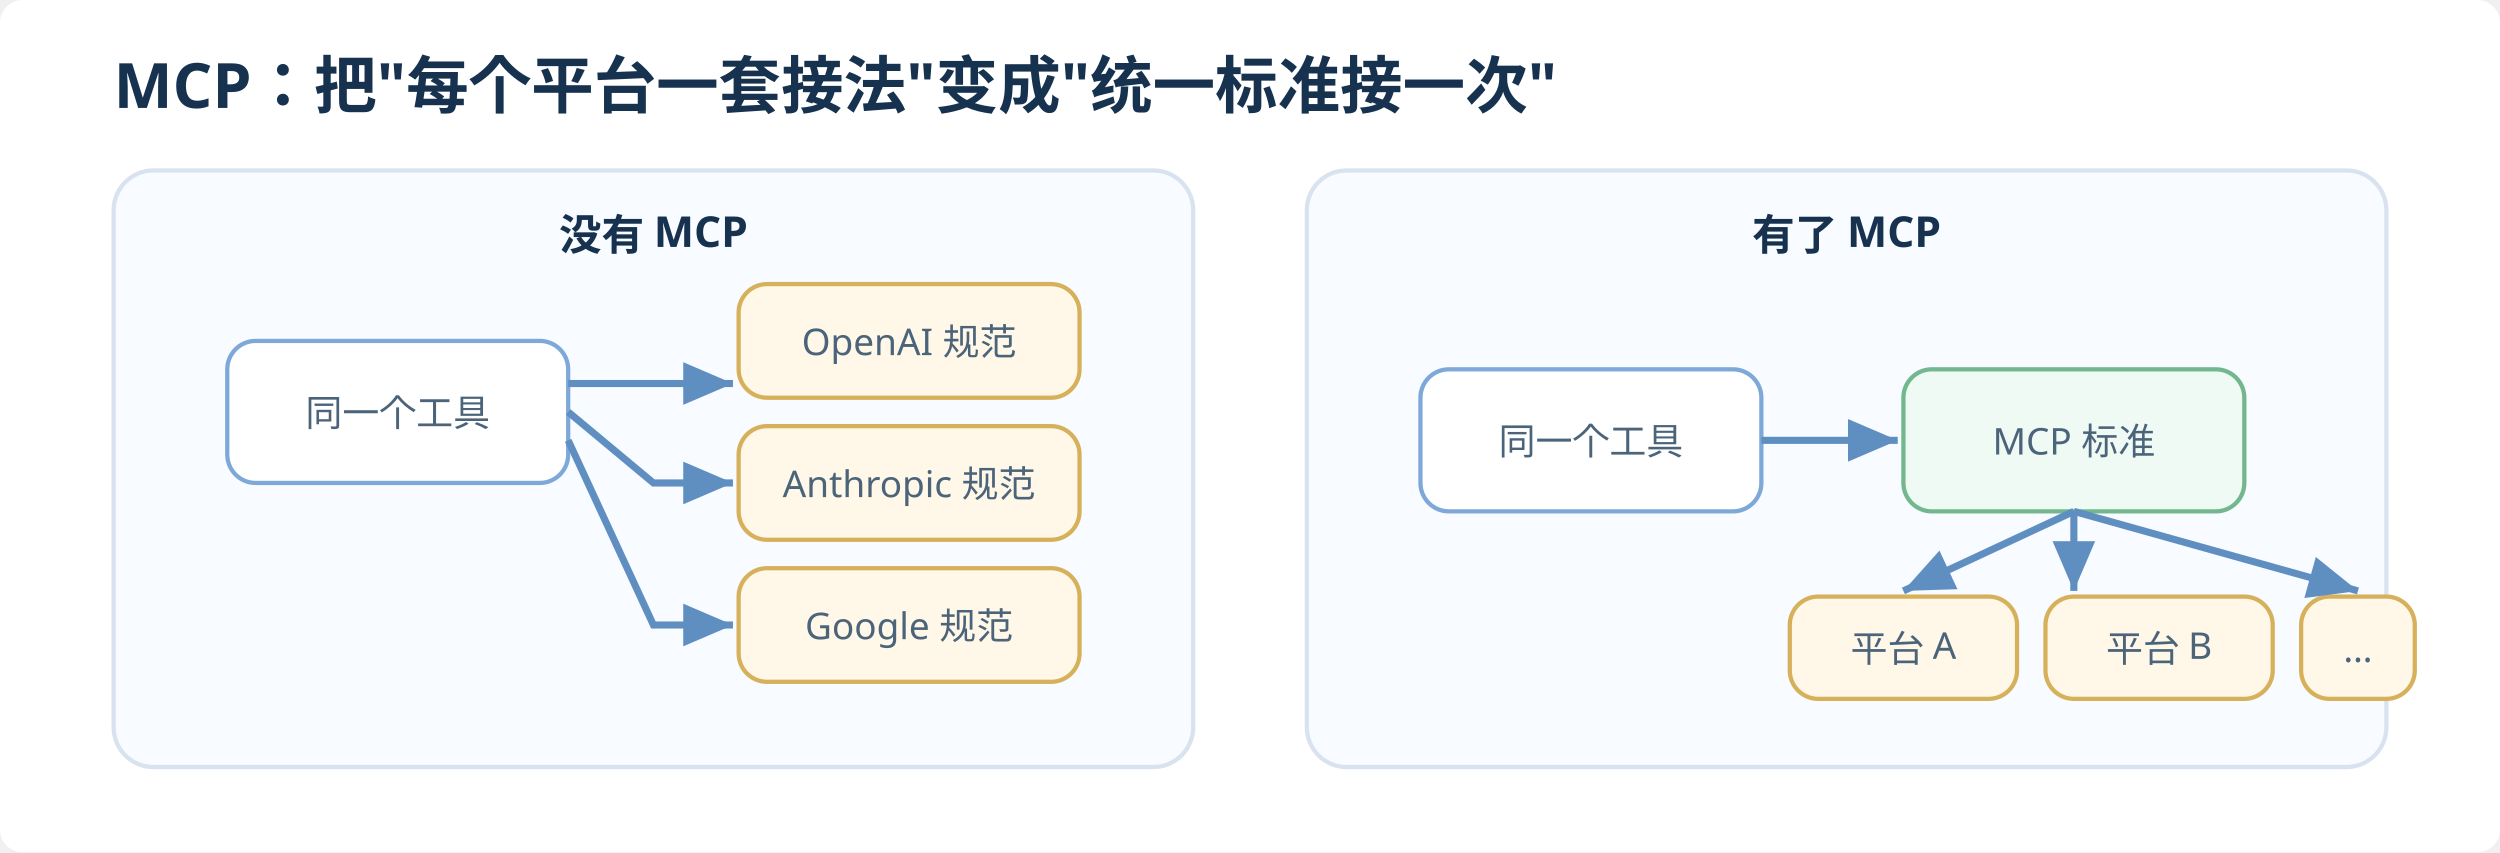
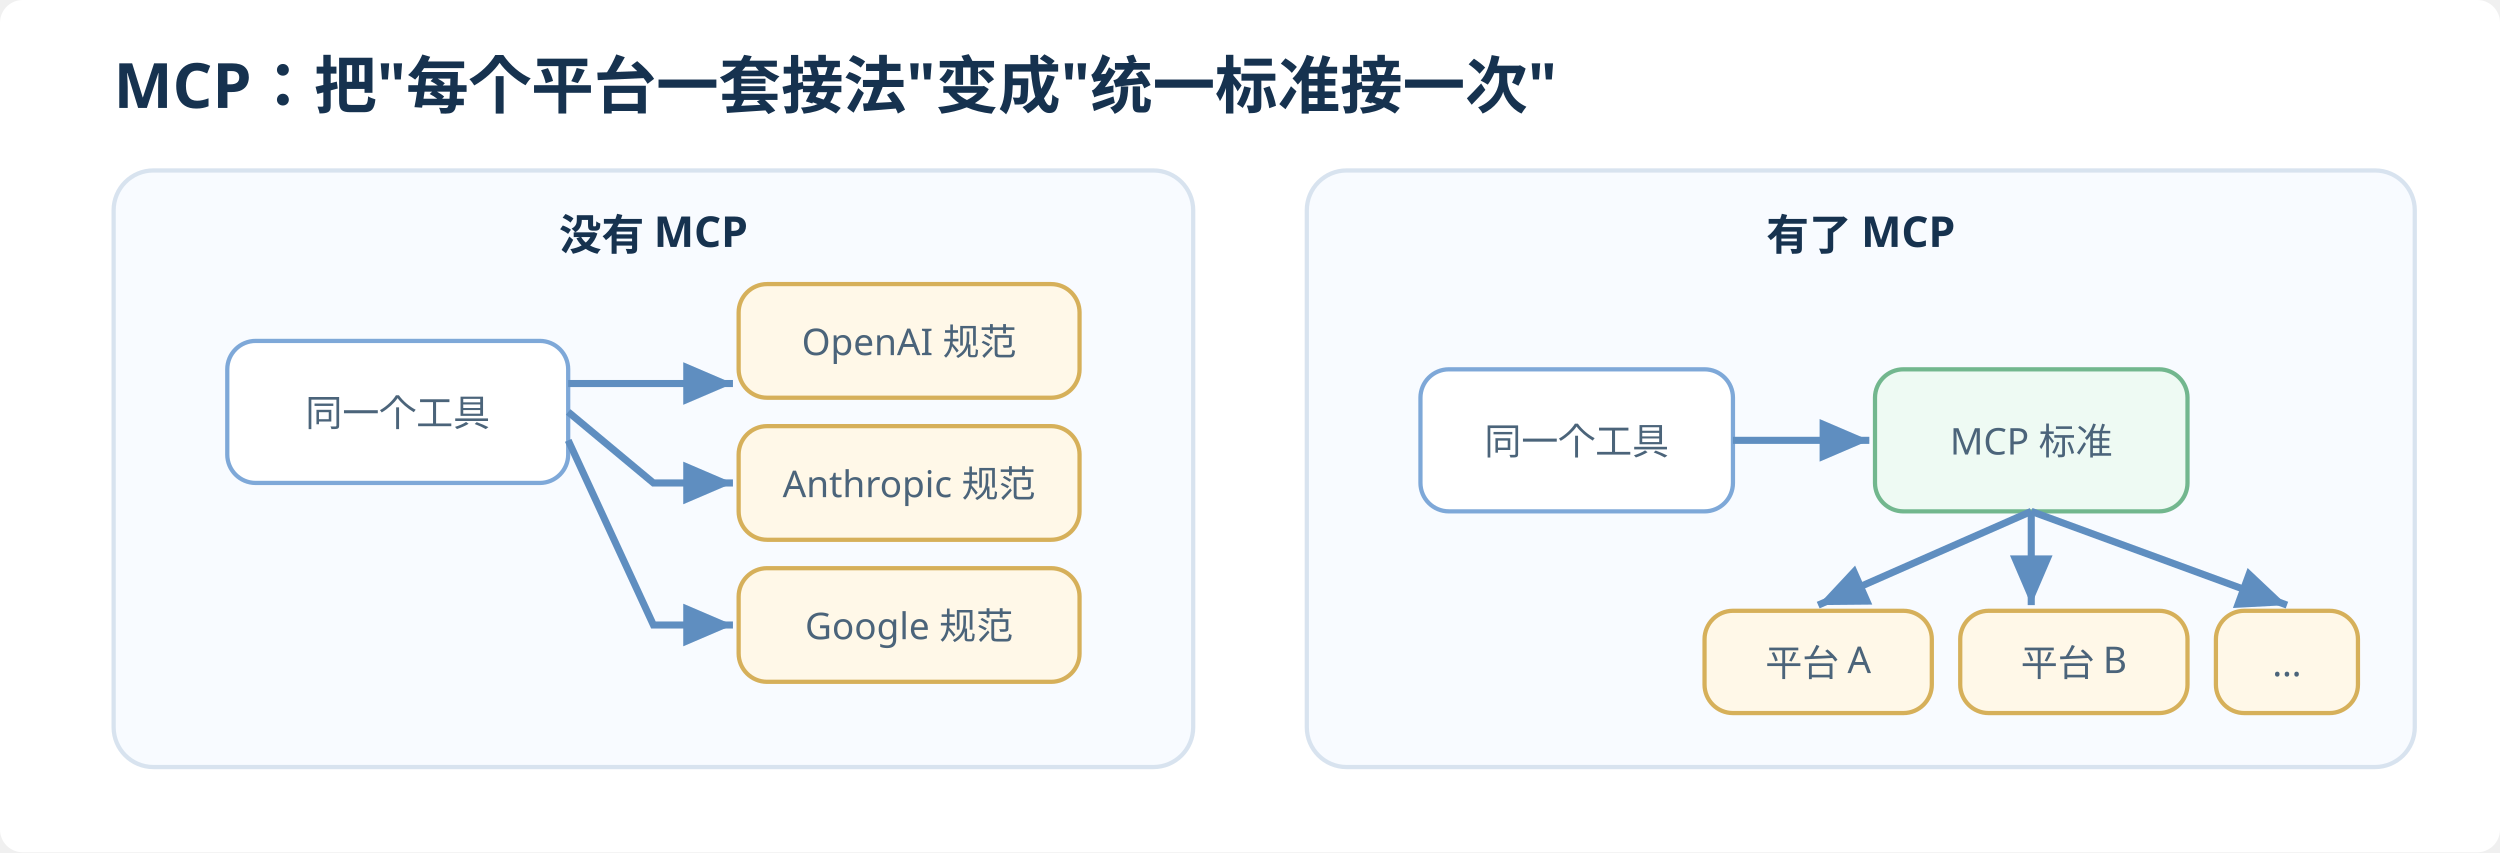
<svg xmlns="http://www.w3.org/2000/svg" width="880" height="300" viewBox="0 0 880 300">
  <defs>
    <style>
      .title { font: 700 22px 'PingFang SC', 'Microsoft YaHei', sans-serif; fill: #16324f; }
      .label { font: 600 15px 'PingFang SC', 'Microsoft YaHei', sans-serif; fill: #16324f; }
      .sub { font: 500 13px 'PingFang SC', 'Microsoft YaHei', sans-serif; fill: #4b647a; }
      .panel { fill: #f8fbff; stroke: #d8e3ef; stroke-width: 1.5; rx: 14; }
      .box1 { fill: #ffffff; stroke: #7ea8d8; stroke-width: 1.5; rx: 10; }
      .box2 { fill: #eefaf3; stroke: #72b78e; stroke-width: 1.5; rx: 10; }
      .box3 { fill: #fff8e8; stroke: #d6b05a; stroke-width: 1.5; rx: 10; }
      .arrow { stroke: #5f8ec0; stroke-width: 2.5; fill: none; marker-end: url(#arr); }
    </style>
    <marker id="arr" markerWidth="8" markerHeight="8" refX="7" refY="3" orient="auto">
      <path d="M0,0 L7,3 L0,6 Z" fill="#5f8ec0" />
    </marker>
  </defs>
  <rect width="880" height="300" fill="#ffffff" rx="8" />
  <text x="40" y="38" class="title">MCP：把"每个平台一套接法"变成"统一标准接一次"</text>
  <rect x="40" y="60" width="380" height="210" class="panel" />
  <text x="230" y="88" text-anchor="middle" class="label">没有 MCP</text>
  <rect x="80" y="120" width="120" height="50" class="box1" />
  <text x="140" y="150" text-anchor="middle" class="sub">同一个工具</text>
  <rect x="260" y="100" width="120" height="40" class="box3" />
  <text x="320" y="125" text-anchor="middle" class="sub">OpenAI 规范</text>
  <rect x="260" y="150" width="120" height="40" class="box3" />
  <text x="320" y="175" text-anchor="middle" class="sub">Anthropic 规范</text>
  <rect x="260" y="200" width="120" height="40" class="box3" />
  <text x="320" y="225" text-anchor="middle" class="sub">Google 规范</text>
  <path d="M200 135 H258" class="arrow" />
  <path d="M200 145 L230 170 H258" class="arrow" />
  <path d="M200 155 L230 220 H258" class="arrow" />
-   <rect x="460" y="60" width="380" height="210" class="panel" />
-   <text x="650" y="88" text-anchor="middle" class="label">有了 MCP</text>
-   <rect x="500" y="130" width="120" height="50" class="box1" />
-   <text x="560" y="160" text-anchor="middle" class="sub">同一个工具</text>
-   <rect x="670" y="130" width="120" height="50" class="box2" />
-   <text x="730" y="160" text-anchor="middle" class="sub">MCP 标准</text>
-   <path d="M620 155 H668" class="arrow" />
-   <rect x="630" y="210" width="80" height="36" class="box3" />
-   <text x="670" y="233" text-anchor="middle" class="sub">平台 A</text>
-   <rect x="720" y="210" width="80" height="36" class="box3" />
-   <text x="760" y="233" text-anchor="middle" class="sub">平台 B</text>
-   <rect x="810" y="210" width="40" height="36" class="box3" />
-   <text x="830" y="233" text-anchor="middle" class="sub">…</text>
-   <path d="M730 180 V208" class="arrow" />
-   <path d="M730 180 L670 208" class="arrow" />
-   <path d="M730 180 L830 208" class="arrow" />
+   <rect x="460" y="60" width="390" height="210" class="panel" />
+   <text x="655" y="88" text-anchor="middle" class="label">有了 MCP</text>
+   <rect x="500" y="130" width="110" height="50" class="box1" />
+   <text x="555" y="160" text-anchor="middle" class="sub">同一个工具</text>
+   <rect x="660" y="130" width="110" height="50" class="box2" />
+   <text x="715" y="160" text-anchor="middle" class="sub">MCP 标准</text>
+   <path d="M610 155 H658" class="arrow" />
+   <rect x="600" y="215" width="80" height="36" class="box3" />
+   <text x="640" y="238" text-anchor="middle" class="sub">平台 A</text>
+   <rect x="690" y="215" width="80" height="36" class="box3" />
+   <text x="730" y="238" text-anchor="middle" class="sub">平台 B</text>
+   <rect x="780" y="215" width="50" height="36" class="box3" />
+   <text x="805" y="238" text-anchor="middle" class="sub">…</text>
+   <path d="M715 180 V213" class="arrow" />
+   <path d="M715 180 L640 213" class="arrow" />
+   <path d="M715 180 L805 213" class="arrow" />
</svg>
